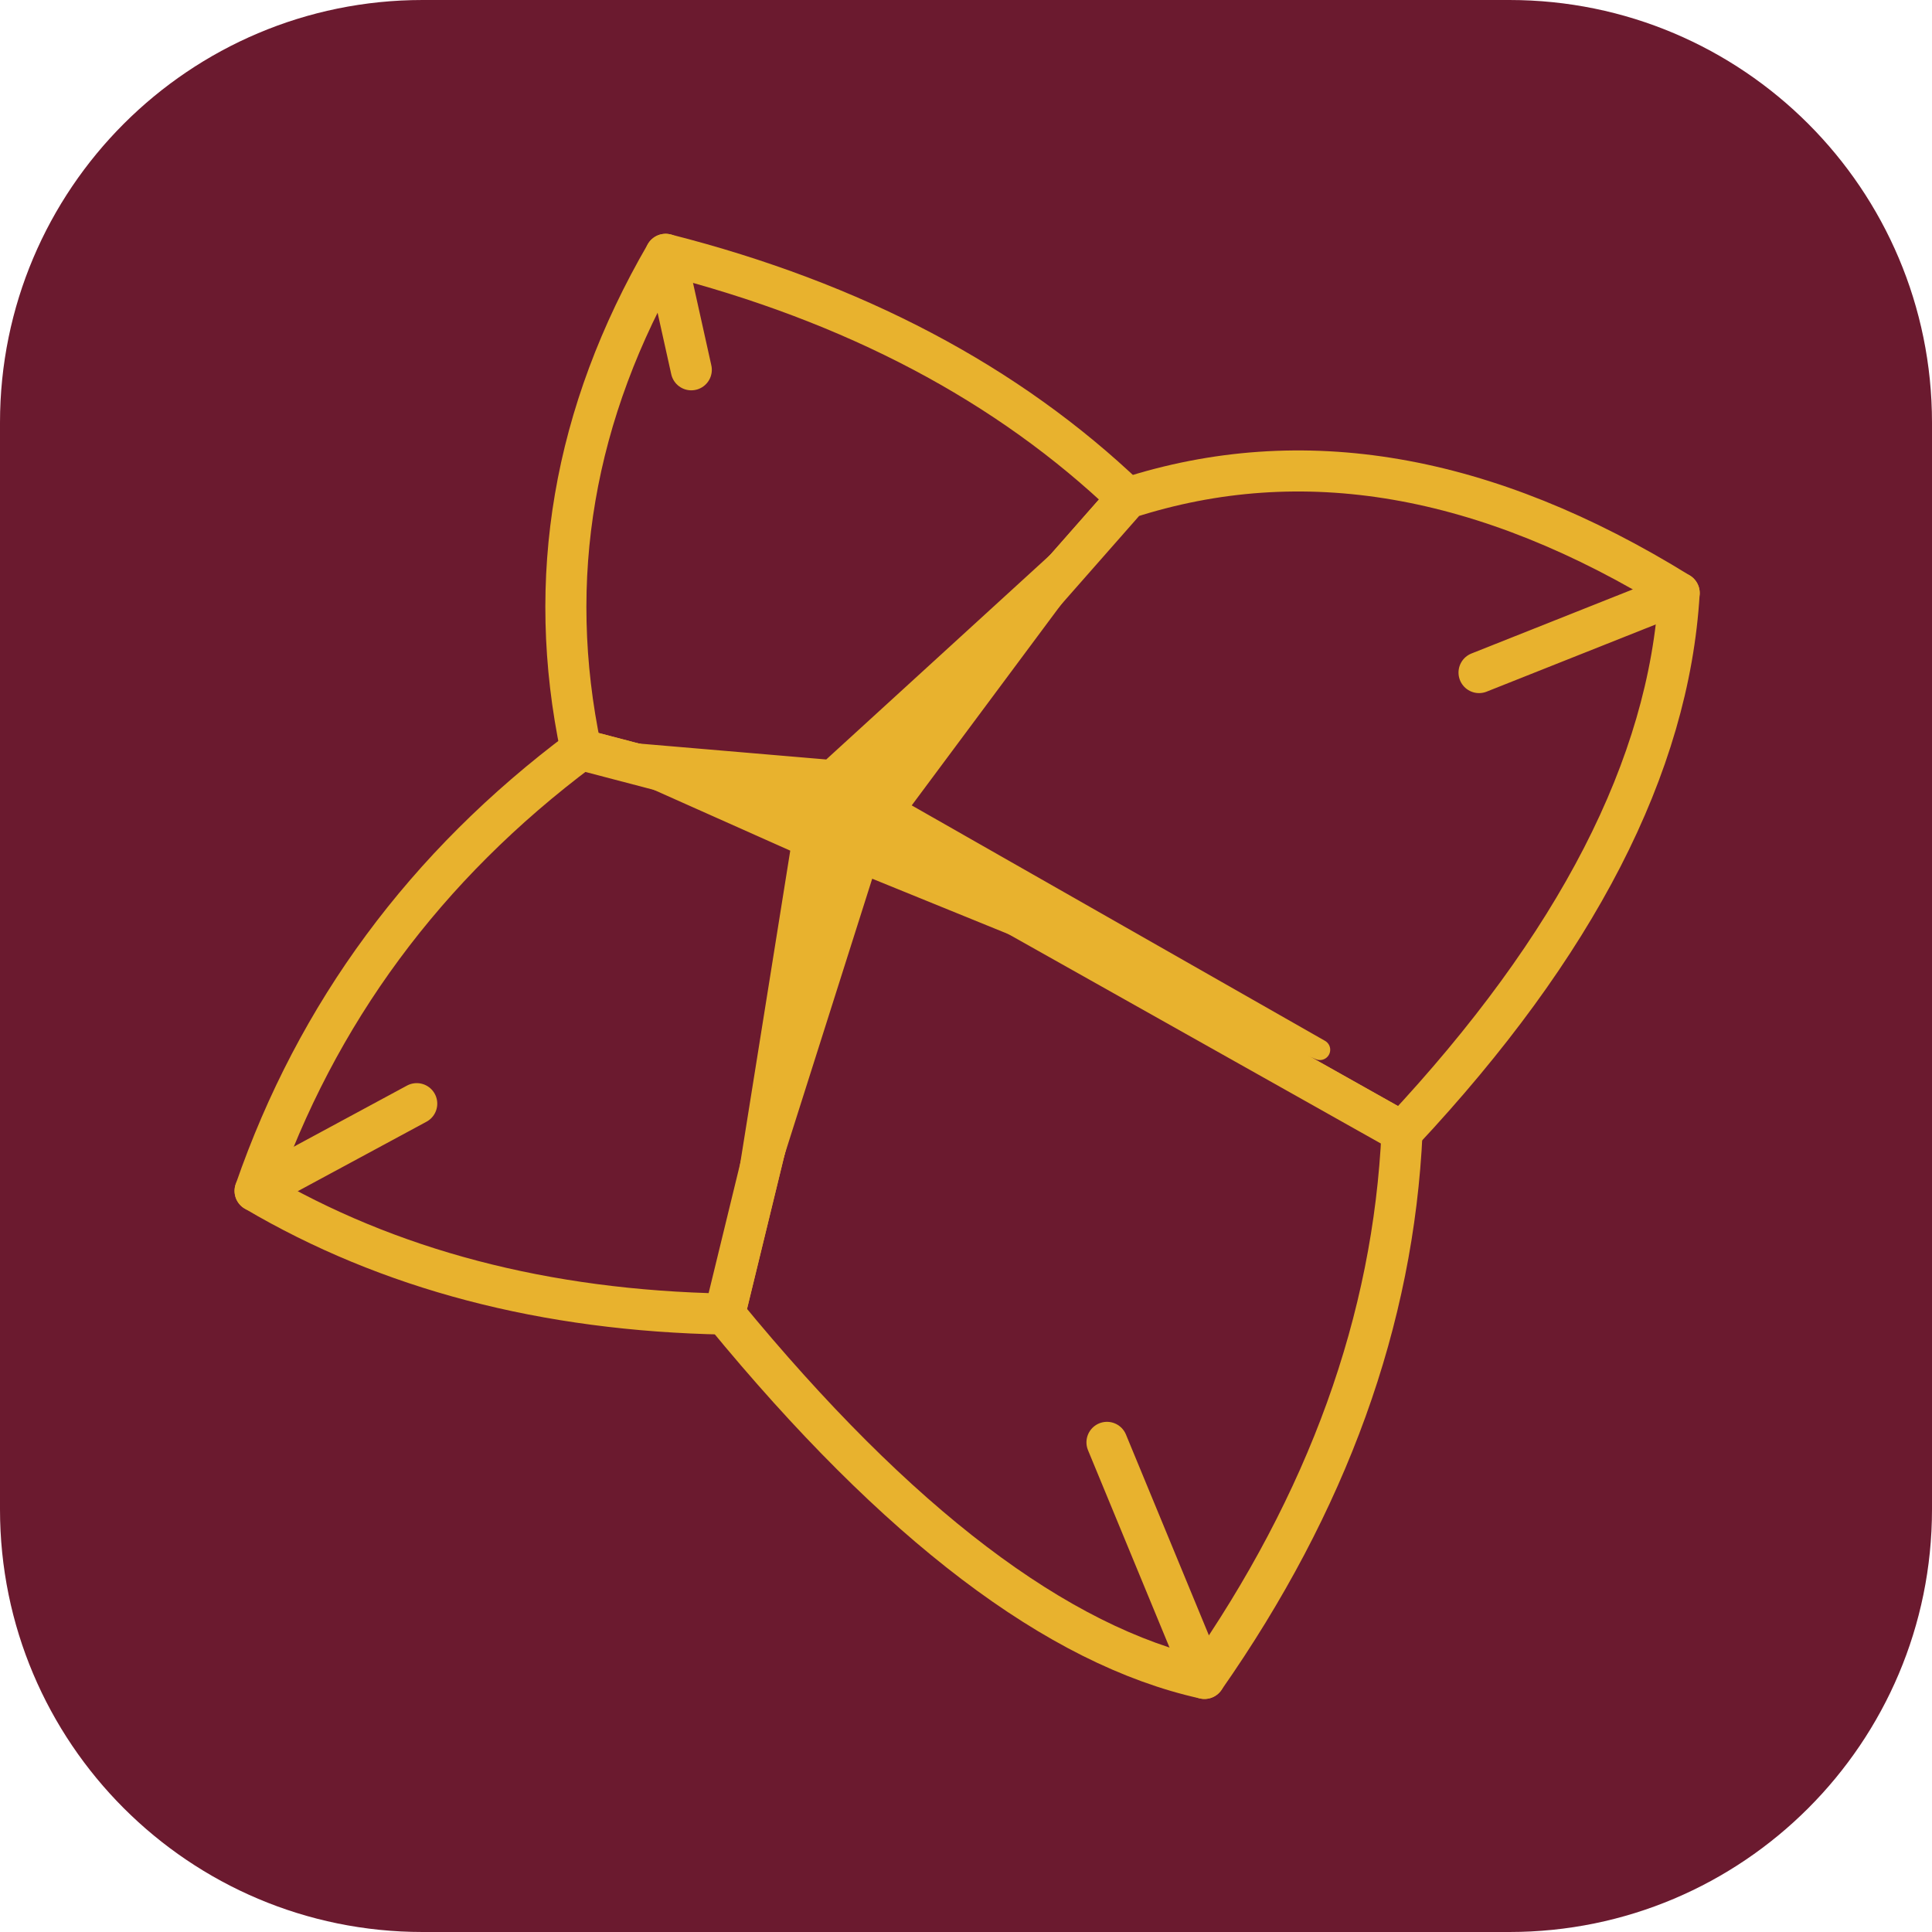
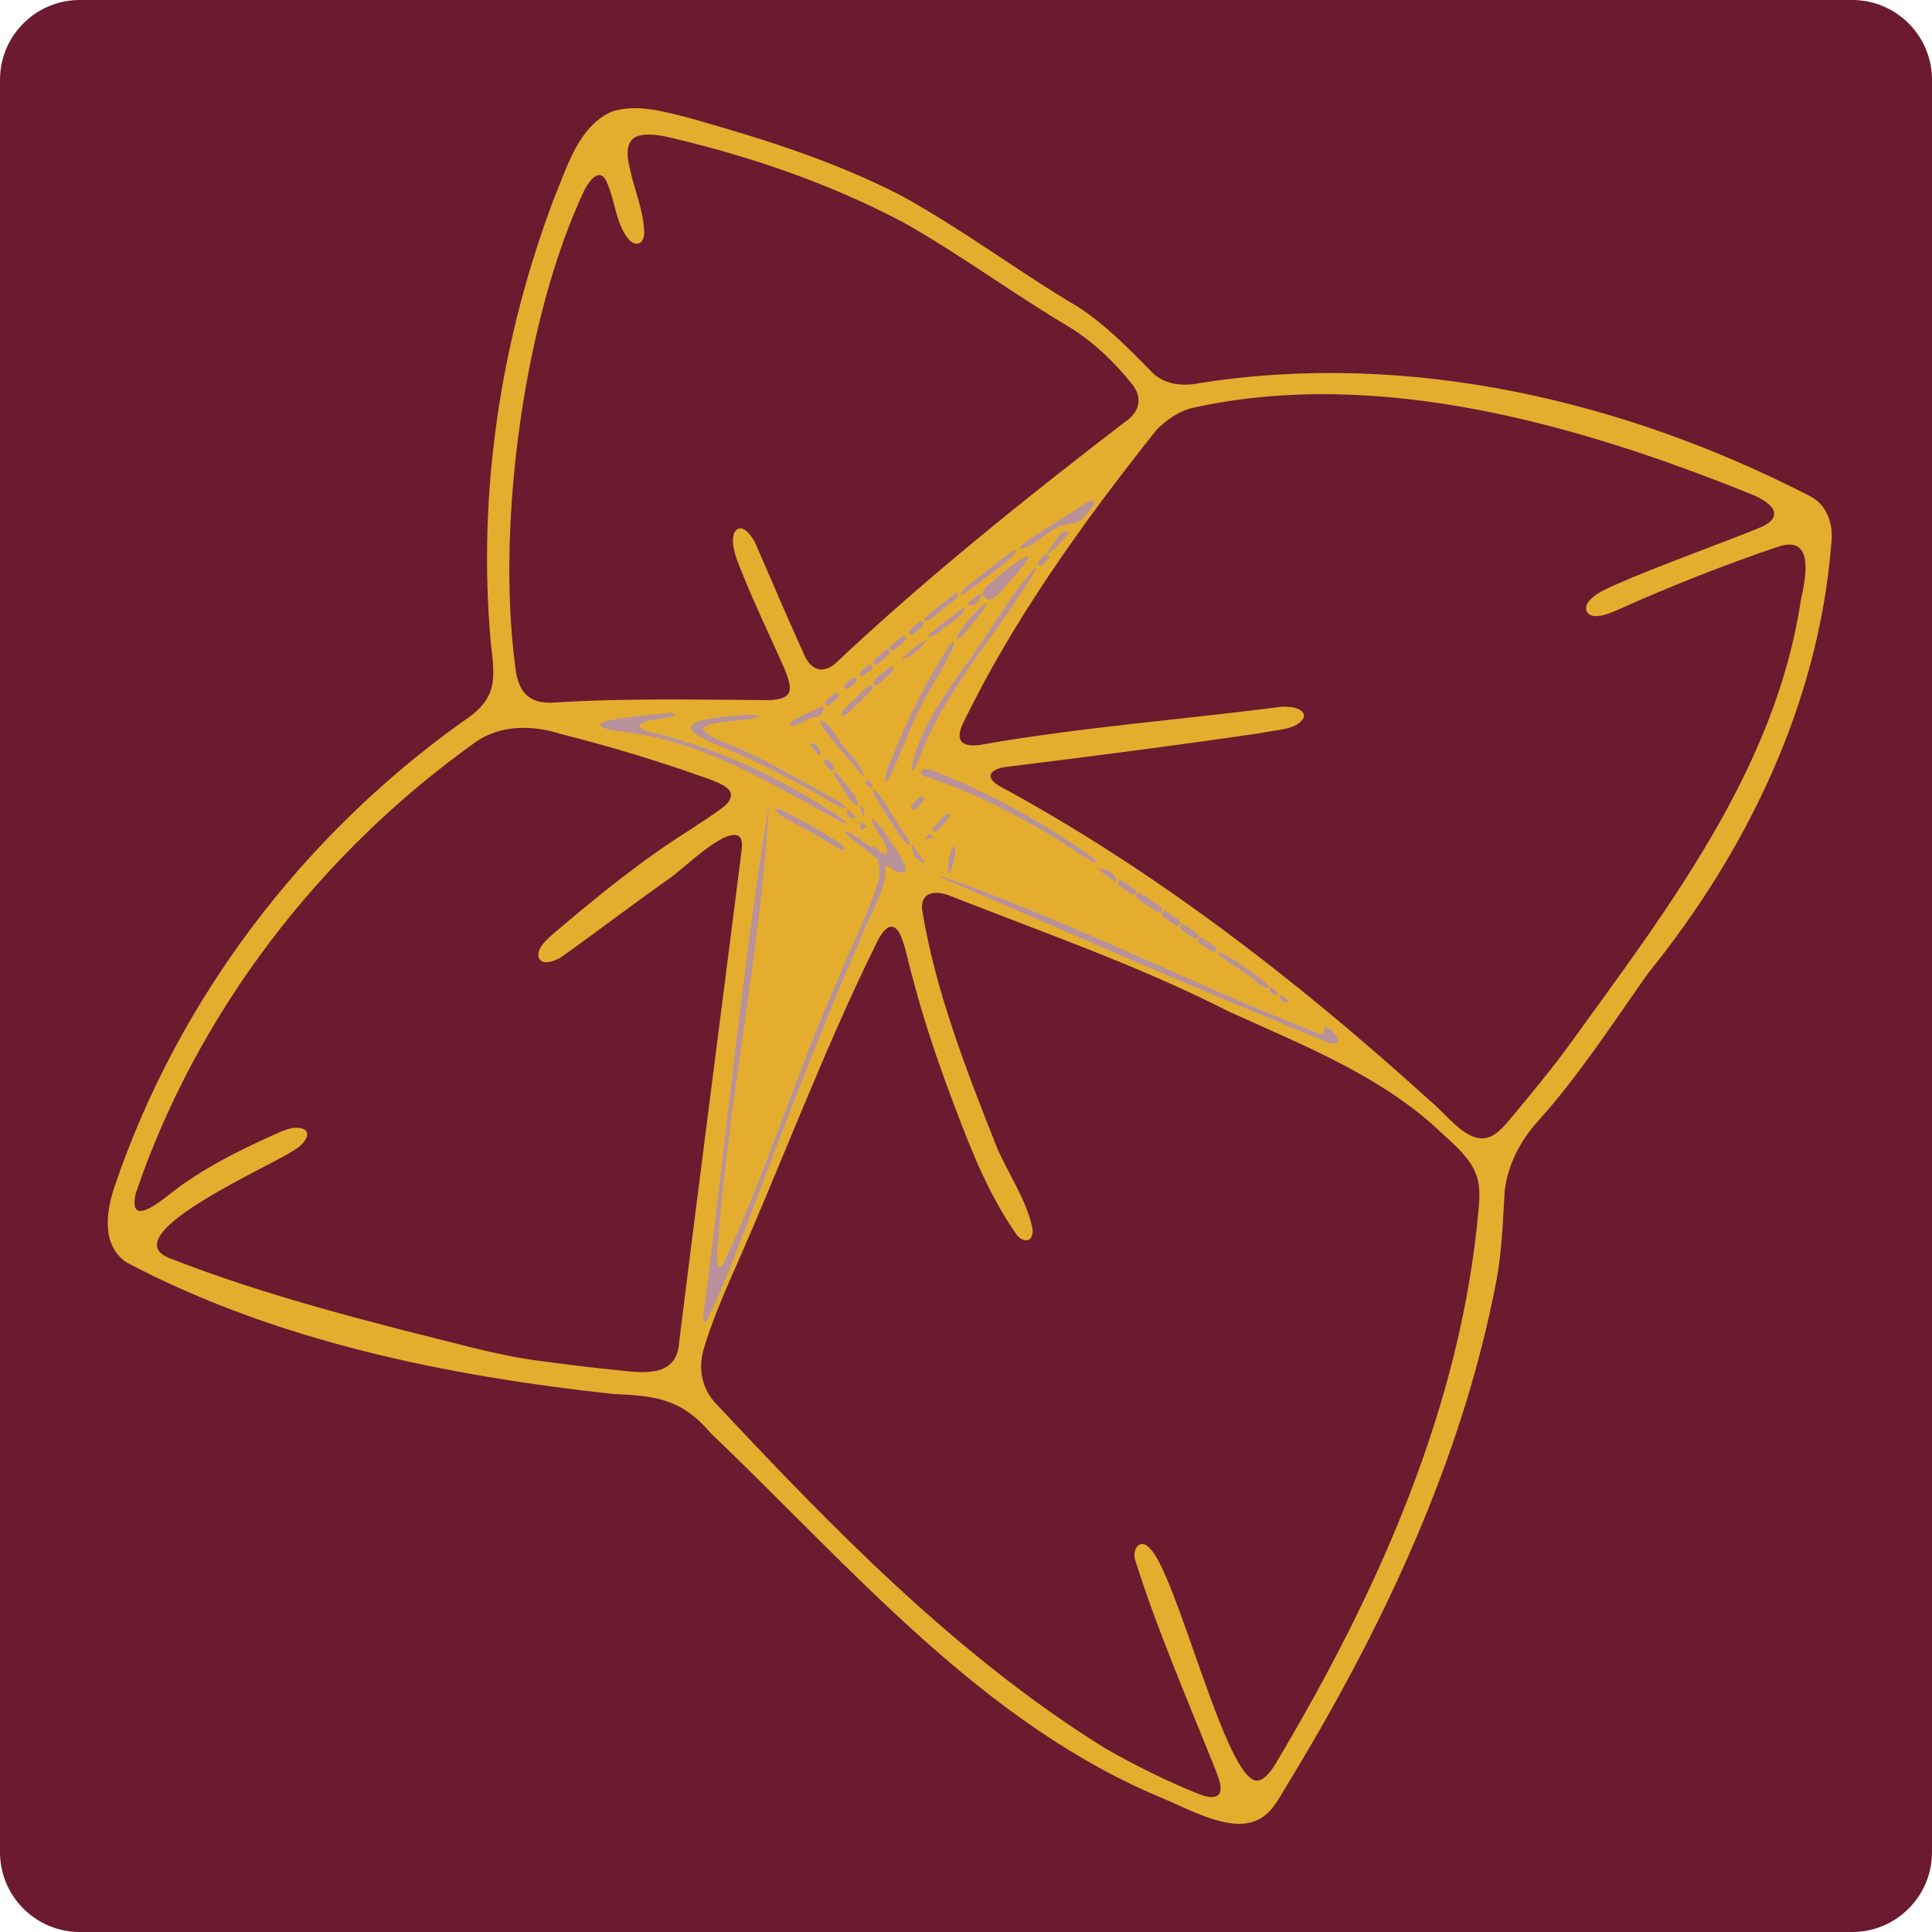
- <svg xmlns="http://www.w3.org/2000/svg" viewBox="0 0 512 512">
-   <rect width="512" height="512" rx="112" fill="#6B1A2F" />
-   <g transform="translate(224 217) scale(0.68)">
-     <g fill="#6B1A2F" stroke="#E8B22E" stroke-width="16" stroke-linejoin="round">
-       <path d="M0,0 L-103,-27 Q-124,-127 -70,-220 Q40,-192 110,-125 Z" />
-       <path d="M0,0 L110,-125 Q212,-158 325,-88 Q319,13 217,122 Z" />
-       <path d="M0,0 L217,122 Q212,232 140,335 Q54,316 -47,193 Z" />
-       <path d="M0,0 L-47,193 Q-152,191 -230,145 Q-194,41 -103,-27 Z" />
+ <svg xmlns="http://www.w3.org/2000/svg" viewBox="220.07 23.71 847.13 847.13">
+   <defs>
+     <style>
+       .st0 {
+         fill: #b8919b;
+       }
+ 
+       .st1 {
+         fill: #e4ad2e;
+       }
+ 
+       .st2 {
+         fill: #6b1a30;
+       }
+     </style>
+   </defs>
+   <rect class="st2" x="220.07" y="23.71" width="847.13" height="847.13" rx="35" ry="35" />
+   <g>
+     <path class="st1" d="M731.56,812.92c-80.5-32.79-137.95-101.8-199.52-160.47-12.86-15.25-24.07-16.73-42.99-17.5-72.91-7.89-148.22-23.18-213.46-57.69-11.17-7.54-9.02-22.38-5.2-33.51,27.63-81.57,82.07-153.24,152.17-203.37,16.14-10.44,14.57-18.52,12.64-35.66-5.76-65.53,4.44-132.03,27.61-193.52,5.84-13.9,10.66-31.87,25.45-38.53,11.11-3.64,23.18.03,34.12,2.78,31.57,8.93,63.63,18.87,92.98,34.12,26.97,14.8,51.32,33.32,77.86,48.98,11.63,7.7,21.37,17.56,31.15,27.51,5.52,6.35,14.08,7.23,21.91,5.6,91.63-14.45,186.65,7.77,268.27,50.04,7.36,4.4,9.55,12.96,8.44,21.04-5.67,69.57-36.85,134.01-80.33,187.78-15.75,22.31-30.39,45.06-48.87,65.49-7.29,8.33-12.48,18.42-13.92,29.48-.83,13.17-1.2,26.36-3.56,39.19-15.14,79.93-50.77,154.57-93.08,223.66-2.18,3.79-4.86,8.42-8.14,11.04-11.26,9.59-29.16-.15-43.52-6.45Z" />
+     <g>
+       <path class="st2" d="M704.6,790.26c-65.11-40.43-119.48-96.52-171.46-152.01-5.76-6.86-6.96-15.35-4.25-23.89,3.11-10.35,7.07-19.66,11.27-29.49,21.98-49.08,40.3-99.19,64.13-147.43,1.31-2.77,3.73-7.31,6.67-7.41,1.69-.01,3.12,1.82,4.05,3.94,2.31,5.62,3.26,11.75,4.97,17.5,4.26,16.68,9.74,33.11,15.67,49.35,8.35,22.24,16.52,44.97,30.45,64.64,3.76,4.01,7.59,2,6.61-3.53-2.83-12.6-10.41-23.3-15.5-35.01-13.33-33.79-27.02-68.54-32.88-104.65-.45-6.94,5.03-8.27,11.22-6.18,41.52,16.37,83.66,30.93,123.36,51.16,32.72,14.94,67.2,28.25,93.6,53.54,5.51,5.03,11.78,10.38,14.58,17.35,1.94,4.58,1.85,10.03,1.37,15.02-7.45,86.69-44.12,168.37-88.32,242.61-1.77,3.15-5.23,8.51-8.71,8.68-13.6,1.22-35.18-90.24-47.18-101.82-4.08-4.55-7.55-.14-6.61,4.54,9.56,30.68,23.4,62.48,35.14,91.93,1.22,3.33,3.48,7.88,1.96,11.1-1.97,2.69-6.61,1.07-9.3.03-13.65-5.46-27.92-12.58-40.84-19.96Z" />
+       <path class="st2" d="M846.68,505.99c-57.72-52.31-120.09-100.67-188.75-137.83-7.41-4.64-1.84-7.79,4.29-8.3,37.03-4.59,74.1-9.34,111.04-14.78,5.53-1.39,16.26-1.14,18.59-7.17.23-4.1-7.46-4.71-10.72-4.2-42.67,5.5-86.39,8.81-129.04,16.22-6.4,1.38-13.99,1.28-10.26-8.02,22.27-46.39,53.3-89.39,85.3-129.67,4.37-4.46,9.98-8.4,16.31-9.79,81.56-17.91,170.23,7.79,246.19,38.65,9.64,4.42,12.14,10.2,1.09,14.36-18.79,7.63-45.07,16.94-62.42,24.68-3.75,1.76-7.9,3.38-10.89,6.44-3.24,3.11-2.22,7.37,2.52,7.27,3.16,0,6.6-1.52,9.52-2.75,22.24-10.06,47.77-20.11,70.37-27.7,16.04-5.29,12.01,14.01,9.9,23.25-11.19,75.16-59.58,137.06-103.04,197.25-7.8,10.53-16.26,20.61-24.48,30.52-2.45,2.98-5.88,6.82-9.18,7.89-9.41,3.3-18.07-9.49-26.04-16.05l-.29-.26Z" />
+       <path class="st2" d="M456.05,620.33c-8.92-1.17-18.56-3.17-27.48-5.36-45.53-11.42-91.25-22.72-134.78-39.82-24.07-10.64,48.03-41.41,55.93-47.59,3.5-1.94,8.35-8.12,1.83-9.28-3.31-.4-5.78.64-8.73,1.79-14.3,6.39-28.87,13.35-41.83,22.41-5.52,3.32-25.47,22.81-21.38,4.44,27.02-79.62,80.98-149.46,149.46-198.17,10.93-7.32,24.7-7.13,36.82-3.22,21.23,5.34,42.85,11.84,64,19.41,2.92,1.04,6.46,2.3,8.82,4.18,3.9,2.88.94,6.79-2.07,8.93-4.84,3.56-10.16,6.92-15.19,10.27-20.65,13.05-39.65,28.57-58.25,44.35-3,2.65-8.55,7.09-6.7,11.46,1.96,3,7.17.83,9.66-.75,15.68-11.15,30.99-22.93,46.78-34.01,5.81-3.69,26.15-24.28,31.6-18.57,1.18,1.68.85,4.32.67,6.07-6.23,49.57-22.68,177.04-27.29,214.76-.7,15.71-14.53,14.32-26.54,12.91-11.4-1.05-23.72-2.68-35.33-4.2Z" />
+       <path class="st2" d="M544.28,271.95c5.87,15.08,13.08,29.83,19.53,44.44,4.41,10.54,3.58,13.64-6.03,14.31-31.4-.16-63.06-.95-94.39,1.04-12.2.9-16.42-5.28-17.52-16.76-8.06-61.5,3.93-151.9,30.52-208.08,3.56-6.38,7.6-9.54,10.23-2.15,3.16,7.66,3.63,16.85,8.74,23.47,3.33,4.26,7.36,2.44,7.18-2.72-.23-9.48-4.4-18.69-6.33-27.98-1.33-5.37-2.31-13.23,4.72-14.47,4.44-.93,10.11.26,14.63,1.37,34.74,8.25,68.81,20.04,100.3,36.64,24.97,13.99,48.49,31.52,73.25,46.15,10.5,6.56,19.45,15.07,27.19,24.75,4.9,5.89,3.63,12.41-2.86,16.67-43.49,33.41-87.52,68.69-126.71,105.63-6.23,5.69-11.57,2.87-14.42-4.31-6.92-15.16-14.05-32.1-20.76-47.42-1.34-3.28-6.39-10.55-9.48-5.3-1.79,4.15.53,10.5,2.2,14.71Z" />
+       <path class="st0" d="M603.35,394.67c12.83,9.86-2.6,29.91-6.29,41.48-20.85,47.47-38.59,96.28-57.34,144.64-1.44,2.77-12.48,31.89-11.27,19.93,9.76-74.48,16.75-150.3,28.78-224.28-3.46,62.27-16.91,125.3-22.03,188.01-.27,2.78-2.59,20.26,2.21,13.09,18.96-40.51,32.14-84.1,50.36-125.01,5.62-14.59,13.54-28.38,17.65-43.49.5-2.7.29-5.51-.53-8.14-.78-2.86-2.81-6.01-1.68-6.25l.14.03Z" />
+       <path class="st0" d="M806.27,478.22c2.14,3.74-2.14,3.45-4.5,2.31-56.69-23.07-114.35-48.33-170.03-72.52.12-.15,1.1,0,2.42.36,56.1,19.59,109.25,47.22,164.58,68.66,3.7.91.72-3.88,3.21-2.83,1.57.85,3.06,2.28,4.11,3.7l.2.31Z" />
+       <path class="st0" d="M584.68,381.67c-28.67-15.57-57.59-33.11-90.4-37.01-3.2-.72-9.14-.61-11.18-3.06-.06-.22.04-.43.27-.63,3.59-2.51,22.94-3.74,29.49-4.58,2.03-.32,5.52.33,1.68,1.49-4.13,1.16-8.98,1.11-12.86,2.83-.61.31-1.27.85-1.12,1.52.56,1.6,3.69,2.17,5.34,2.65,28.78,6.8,56.29,19.84,80.87,36.1,8.14,5.61,3.78,4.36-1.75.88l-.33-.18Z" />
+       <path class="st0" d="M590.7,378.03c-2.01.14-4.63-1.8-6.51-2.77-12.86-7.63-25.55-14.29-39.52-20.68-12.15-5.39-37.32-13.42-7.91-16.47,4.79-.53,8.51-.99,13.17-.95,6.14.22,1.58,1.59-2.44,1.98-18.2,1.92-29.32,2.63-4.81,12.2,13.56,5.62,27.77,14.27,40.32,21.11,2.28,1.53,6.81,3.11,7.78,5.5l-.08.07Z" />
+       <path class="st0" d="M610.9,362.88c-1.09,2.22-2.84,4.8-2.82,2.78.79-5.34,3.55-10.19,5.38-15.25,6.49-15.39,13.92-29.92,23.19-44.01,1.09-1.41,2.25-2.07,1.56.23-2.78,7.5-7.63,14.27-11.43,21.3-6.47,11.02-10.42,23.1-15.7,34.59l-.18.36Z" />
+       <path class="st0" d="M680.85,390.02c-17.57-10.44-36.54-20.04-55.98-26.17-1.93-1.4-.98-3.11,1.54-2.85,4.14.51,7.98,2.86,11.8,4.39,20.74,8.83,40.74,20.15,59.13,33.05,1.38.8,6.46,5.06,1.81,3.01-6.38-3.33-12.19-7.86-18.3-11.43Z" />
+       <path class="st0" d="M619.61,361.65c3.36-20.84,19.24-38.79,30.61-56.03,7.51-10.55,13.92-22.1,22.66-31.71.85-.86,1.55-1.31,1.71-1.06-16.13,27.68-39.69,52.34-51.22,82.74-.89,1.72-2.14,5.81-3.71,6.16l-.06-.1Z" />
+       <path class="st0" d="M657.99,284.1c-.65.73-1.89,1.81-3.2,2.21-2.03.89-4.53-1.08-3.66-3.24.4-1.1,1.31-2.04,2.18-2.82,5.1-4.21,10.46-9.39,16.83-12.5.46-.15.81-.16.92.02.35.61-1.87,3.3-3.07,4.86-3.13,3.9-6.72,7.82-10.01,11.47Z" />
+       <path class="st0" d="M667.13,264.21c.12-.69,1.06-1.46,1.67-2,7.15-5.59,15.84-10.16,23.13-15.08,9.5-6.68,10.58-4.44,2.85,3.89-2.45,2.67-6.36,2.13-9.5,3.28-6.23,2.21-11.58,9.35-18.1,10.05l-.04-.13Z" />
+       <path class="st0" d="M590.13,396.46c-1.7-.05-3.72-1.53-5.23-2.41-6.46-4.03-13.51-7.8-20.61-11.68-4.27-2.04-7.17-6.07-.01-2.77,7.67,3.97,15.28,8.19,22.54,12.82,1.15.86,3.79,2.48,3.47,3.97l-.15.07Z" />
+       <path class="st0" d="M602.45,382.83c.2-.08.61.13,1.13.58,2.8,2.65,5.46,7.06,7.6,10.07,1.79,2.52,11.35,16.22,1.73,12.12-3.72-1.84-6.98-4.44-10.24-6.98-3.37-2.9-8.82-6.33-12.1-10.06-.2-.57.7-.19,1.07-.07,5.06,2.08,9.01,6.52,13.97,8.76,9.57,4.13-3.45-11.26-3.24-14.35l.08-.06Z" />
+       <path class="st0" d="M602.64,324.42c.11.25.05.69-.16,1.17-1.38,2.2-3.5,3.97-5.35,5.8-2.36,1.98-4.33,4.45-6.86,6.17-.49.25-.96.3-1.18.05-.13-.29-.29-.19-.02-1.16,1.16-2.32,3.15-3.82,5.08-5.59,2.37-2.03,4.19-4.56,6.84-6.31.65-.33,1.27-.47,1.52-.29l.12.15Z" />
+       <path class="st0" d="M576.61,338.28c-2.29.37-8.03,4.71-10.1,3.47-.64-1.11,1.2-2.12,2.04-2.59,3.82-1.98,7.96-3.82,11.74-5.65,1.99-.51.26,3.62-.9,4.07-.89.49-2.24.55-2.61.66l-.18.04Z" />
+       <path class="st0" d="M587.79,351.51c-1.84-2.42-8.69-10.18-8.13-11.58,1.04-.82,3.09,1.35,3.99,2.25,1.61,1.79,2.86,3.91,4.17,5.91,2.86,5.25,9.98,9.85,10.98,15.8-.46.29-2.73-2.49-3.6-3.67-2.18-2.98-5.15-5.94-7.41-8.72Z" />
+       <path class="st0" d="M586.18,364.35c-.5-1.03-.59-2.47.64-1.79,1.14.89,1.91,2.28,2.83,3.42,1.56,2.14,7,7.7,6.57,10.55-1.32,2.88-8.6-10.89-9.91-11.95l-.13-.24Z" />
+       <path class="st0" d="M719.4,415.12c3.26,1.58,6.81,4.21,9.66,6.39,1.05.85.64,2.71-.89,2.29-2.4-.86-4.81-3.13-7.03-4.33-1.39-.78-4.47-3.18-1.98-4.39l.23.03Z" />
+       <path class="st0" d="M638.13,402.04c-.52,1.07-1.81,7.27-2.27,3.34-.34-3.35.48-8.56,2.71-10.78.93.53-.04,6.07-.39,7.28l-.06.16Z" />
+       <path class="st0" d="M611.6,316.22c.37.65.15,1.68-.44,2.27-1.88,1.81-3.42,2.76-5.2,4.68-1.12,1.26-3.77,1.46-2.92-.53,1.68-2.23,4.4-4.08,6.52-6.07.5-.37,1.38-.83,1.89-.53l.15.18Z" />
+       <path class="st0" d="M639.45,303.61c3.25-7.78,18.49-22.03,11.29-11.86-2.32,3.24-4.73,6.19-7.4,9.4-.64.74-2.94,3.36-3.9,2.64v-.18Z" />
+       <path class="st0" d="M605.56,375.81c-.14-.23-4.49-7.01-1.81-5.55,5.54,5.42,8.48,13.46,13.24,19.48.76,1.1,2.24,3.02,1.71,4.31-.57.63-2.54-1.98-3.77-3.68-3.27-4.63-6.45-9.78-9.36-14.56Z" />
+       <path class="st0" d="M641.44,284.02c.61-1.95,3.41-3.94,5.05-5.16,3.26-2.27,18.01-15.16,19.11-13.59.25.43-.61,1.38-1.05,1.81-5.63,5.38-14.41,11.34-20.42,16.1-.65.45-2.09,1.59-2.67,1.01l-.02-.17Z" />
+       <path class="st0" d="M754.35,442.2c-2.65-5.08,21.7,12.42,22.29,14.22.08.27-.29.51-1,.45-1.68-.21-3.25-1.42-4.59-2.48-4.91-4.87-11.37-7.53-16.55-11.99l-.16-.19Z" />
+       <path class="st0" d="M701.98,404.65c2.82-.17,8.18,2.27,7.61,5.73-.31.4-1.61-.8-2.34-1.27-1.57-1.3-4.49-2.84-5.4-4.43l.14-.03Z" />
+       <path class="st0" d="M711.49,409.61c1.85.94,4.28,2.79,6.06,4.05,1.16.53.56,2.34-.52,2.4-1.53-.41-3.47-2.26-5.08-3.15-1.9-1.03-2.33-2.32-.61-3.33l.15.04Z" />
+       <path class="st0" d="M746.61,434.78c1.86.91,4.32,2.74,6.1,3.97,1.17.52.59,2.34-.49,2.42-1.54-.39-3.49-2.21-5.11-3.09-1.91-1.01-2.34-2.29-.65-3.34l.15.04Z" />
+       <path class="st0" d="M738.79,428.92c1.85.94,4.28,2.8,6.06,4.07,1.17.54.54,2.36-.54,2.42-1.54-.41-3.46-2.26-5.09-3.17-1.92-1.04-2.29-2.34-.58-3.36l.15.04Z" />
+       <path class="st0" d="M650.52,284.21c-.36,2.41-3.61,6.16-6.2,4.75.36-1.18,1.79-2.13,2.78-3.04,1.15-.86,2.24-1.9,3.42-1.86v.16Z" />
+       <path class="st0" d="M616.71,302.59c.23.21.87,1,.65,1.53-.99,1.44-3.95,3.38-5.3,4.62-.87.73-2.19.08-1.99-1.06.58-1.16,2.2-2,3.3-3.06,1.34-1.09,2.8-2.45,3.21-2.12l.13.1Z" />
+       <path class="st0" d="M609.42,308.5c1.93,1.57-.49,2.79-1.89,4.15-1.28,1.02-2,1.96-3.21,2.55-.74.14-1.55-.65-1.4-1.38.4-.98,1.64-1.74,2.57-2.6,1.02-.74,2.61-2.84,3.79-2.81l.14.09Z" />
+       <path class="st0" d="M630.25,388.21c-3.17.52.13-2.87,1.12-3.83,1.07-1.14,3.31-4.16,4.73-3.73,1.21.6-.11,2.1-.74,2.71-1.28,1.24-3.3,4.01-4.84,4.78l-.27.07Z" />
+       <path class="st0" d="M730.92,423.07c1.05.48,3.19,2.05,4.29,2.84.72.6,1.69,1.06,2.14,1.55.74.72-.08,2.06-.9,2.25-1.89-.4-3.62-2.34-5.33-3.32-.57-.46-1.08-.65-1.39-1.21-.43-.66.49-1.99,1.04-2.15l.14.03Z" />
+       <path class="st0" d="M624.33,296.18c.91.76.88,1.67-.08,2.44-1.54,1.11-2.6,2.64-4.28,3.38-2.92-.47-.45-2.7.86-3.64.97-.72,2-2.19,3.32-2.32l.18.14Z" />
+       <path class="st0" d="M634.07,290.23c-2.04,1.57-4.45,4.37-7.05,5.44-.95.4-2.26.45-1.58-.63,3.04-3.4,9.11-7.55,12.58-10.45.54-.4,1.45-1.25,2.05-.81.59,2.57-4.28,4.82-5.79,6.27l-.21.17Z" />
+       <path class="st0" d="M626.6,304.06c-2.69,3.88-6.89,7.97-11.61,8.92,2.97-2.93,8.12-7.41,11.67-9.05l-.06.13Z" />
+       <path class="st0" d="M638.36,295.84c-1.89,1.33-4.88,3.74-6.95,5.21-1.24.74-3.26,2.46-4.26,1.55-.03-.27.31-.72.68-1.11,2.73-2.33,5.16-3.94,7.91-6.17,2.49-1.63,4.91-4.49,7.48-5.08.14,2.08-3.22,4.31-4.63,5.43l-.23.17Z" />
+       <path class="st0" d="M684.22,262.5c-.77.85-4.65,4.44-4.96,3.82.59-1.81,2.45-3.73,3.48-5.42,1.3-1.59,3.16-5.2,5.61-3.89.27.39.01.87-.39,1.4-.79,1.08-2.87,3.01-3.61,3.95l-.13.15Z" />
+       <path class="st0" d="M587.18,327.63c2.05,1.91-1.74,3.36-2.83,4.68-.39.31-.89.61-1.37.76-3.08-.9.16-2.93,1.33-3.95.89-.84,2.17-1.89,2.7-1.63l.18.13Z" />
+       <path class="st0" d="M579.23,355.09c-.62-.55-2.42-3.06-3.36-4.06-.3-.37-.68-.93-.46-1.2,2.45-.55,5.52,2.98,3.9,5.3l-.08-.04Z" />
+       <path class="st0" d="M624.29,372.95c2.12,1.35.12,2.61-1.05,3.77-.59.61-1.2,1.37-1.84,1.77-.83.65-1.87-.18-1.93-1.1.25-.79.96-1.26,1.53-1.85.75-.63,2.19-2.57,3.1-2.69l.18.11Z" />
+       <path class="st0" d="M594.7,320.68c2.43,1.94-.5,2.75-1.92,4.32-.51.43-.93.92-1.38.88-.43-.03-1.22-.7-1.25-1.27.58-1.21,3.33-3.48,4.45-4l.1.07Z" />
+       <path class="st0" d="M678.85,266.6c.14.12.95.66,1.21,1.09.29.44-.18.94-.72,1.53-.99,1.02-2.01,2.52-2.6,2.66-.61.08-2.28-1.24-1.26-1.97.65-.65,2.38-3.04,3.27-3.37l.1.05Z" />
+       <path class="st0" d="M583.05,356.51c.79,1.06,2.49,2.73,2.93,4.02,0,.67-1.08,1.32-1.72,1.08-.85-.7-2.51-2.8-2.94-3.84-.02-.65.95-1.19,1.62-1.35l.11.09Z" />
+       <path class="st0" d="M601.9,315.11c1.39,1.34.82,1.75-.68,2.94-1.04.66-2.04,1.92-3.12,2.15-.46-.1-1.08-.84-1.1-1.39.15-.84,1.26-1.25,1.86-1.82.68-.45,2.22-2.07,2.93-1.97l.11.1Z" />
+       <path class="st0" d="M595.27,382.35c-2.13.71-4.62-1.03-3.58-3.34.48-.45,1.57,1.18,2.16,1.56.69.69,1.76,1.5,1.59,1.69l-.17.09Z" />
+       <path class="st0" d="M785.15,463c-1.86.98-4.7-.87-3.43-3,.28-.31.94.51,1.75,1.15.42.46,1.79,1.46,1.85,1.77l-.17.08Z" />
+       <path class="st0" d="M780.29,459.47c-1.7,1.6-4.44-1.12-3.14-2.91.23-.3.56.25.95.54.5.52,2.28,1.92,2.33,2.24l-.13.13Z" />
+       <path class="st0" d="M620.92,398.54c-.32-1.01-1.39-4.38-1.21-4.62,1.64,1.68,3.25,4.38,4.79,6.33.44.64,1.21,1.44,1.11,1.76-.77.56-4.23-2.06-4.63-3.3l-.06-.16Z" />
+       <path class="st0" d="M602.37,369.01c-1.15.19-3.1-1.65-2.9-2.73,1.02-1.41,3.72,1.55,3.03,2.67l-.13.06Z" />
+       <path class="st0" d="M598.51,381.75c-.13-.86-1.65-3.99-1.28-4.46,2.09.34,2.12,2.83,1.32,4.52l-.03-.06Z" />
+       <path class="st0" d="M599.96,386.27c-.27.12-2.01,1.75-2.41,1.13-.09-.38-.06-.38-.17-1.46-.06-.81-.25-1.88-.14-1.89-.07-.09,2.42,1.58,2.82,2.14l-.09.09Z" />
+       <path class="st0" d="M629.2,390.94c-.68.12-3.08.82-3.51.81-.34.07.26-.45.72-1.17.57-.69.79-1.27,1.16-1.13.48.13,1.31.92,1.69,1.44l-.07.05Z" />
+       <polygon class="st0" points="626.28 403.71 627.05 403.71 627.8 403.83 627.05 403.94 626.28 403.94 625.53 403.83 626.28 403.71" />
    </g>
-     <g fill="none" stroke="#E8B22E" stroke-width="16" stroke-linecap="round">
-       <path d="M-70,-220 L-60,-175" />
-       <path d="M325,-88 L247,-57" />
-       <path d="M140,335 L102,243" />
-       <path d="M-230,145 L-167,111" />
-     </g>
-     <path fill="#E8B22E" stroke="#E8B22E" stroke-width="8" stroke-linejoin="round" d="M110,-125 L20,-4 L185,90 L8,18 L-45,185 L-17,10 L-100,-27 L-6,-19 Z" />
  </g>
</svg>
